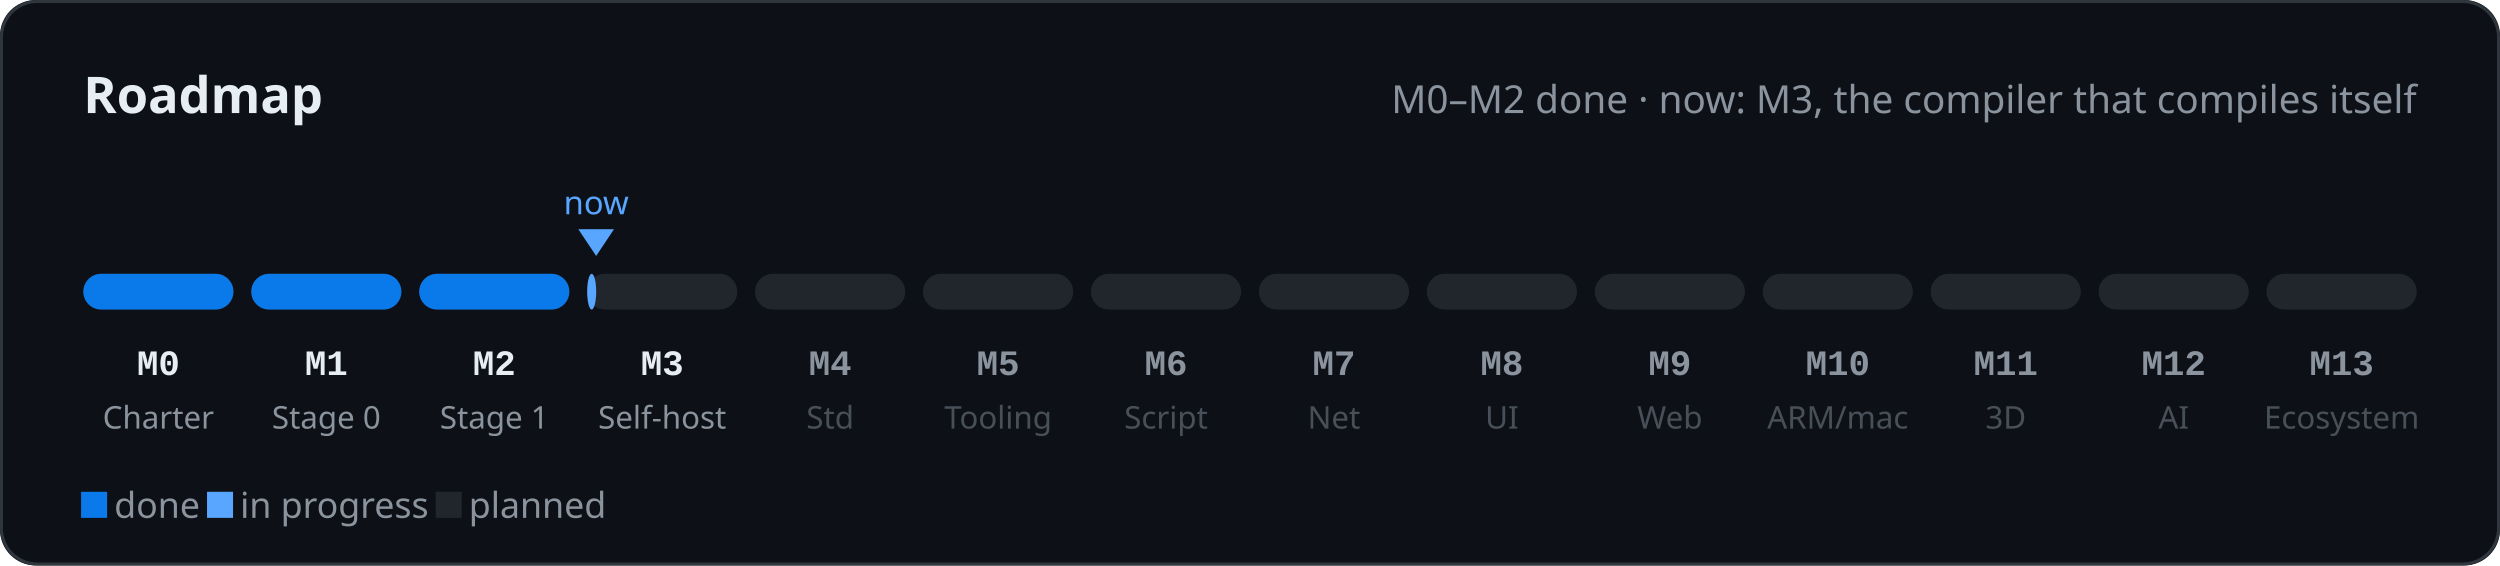
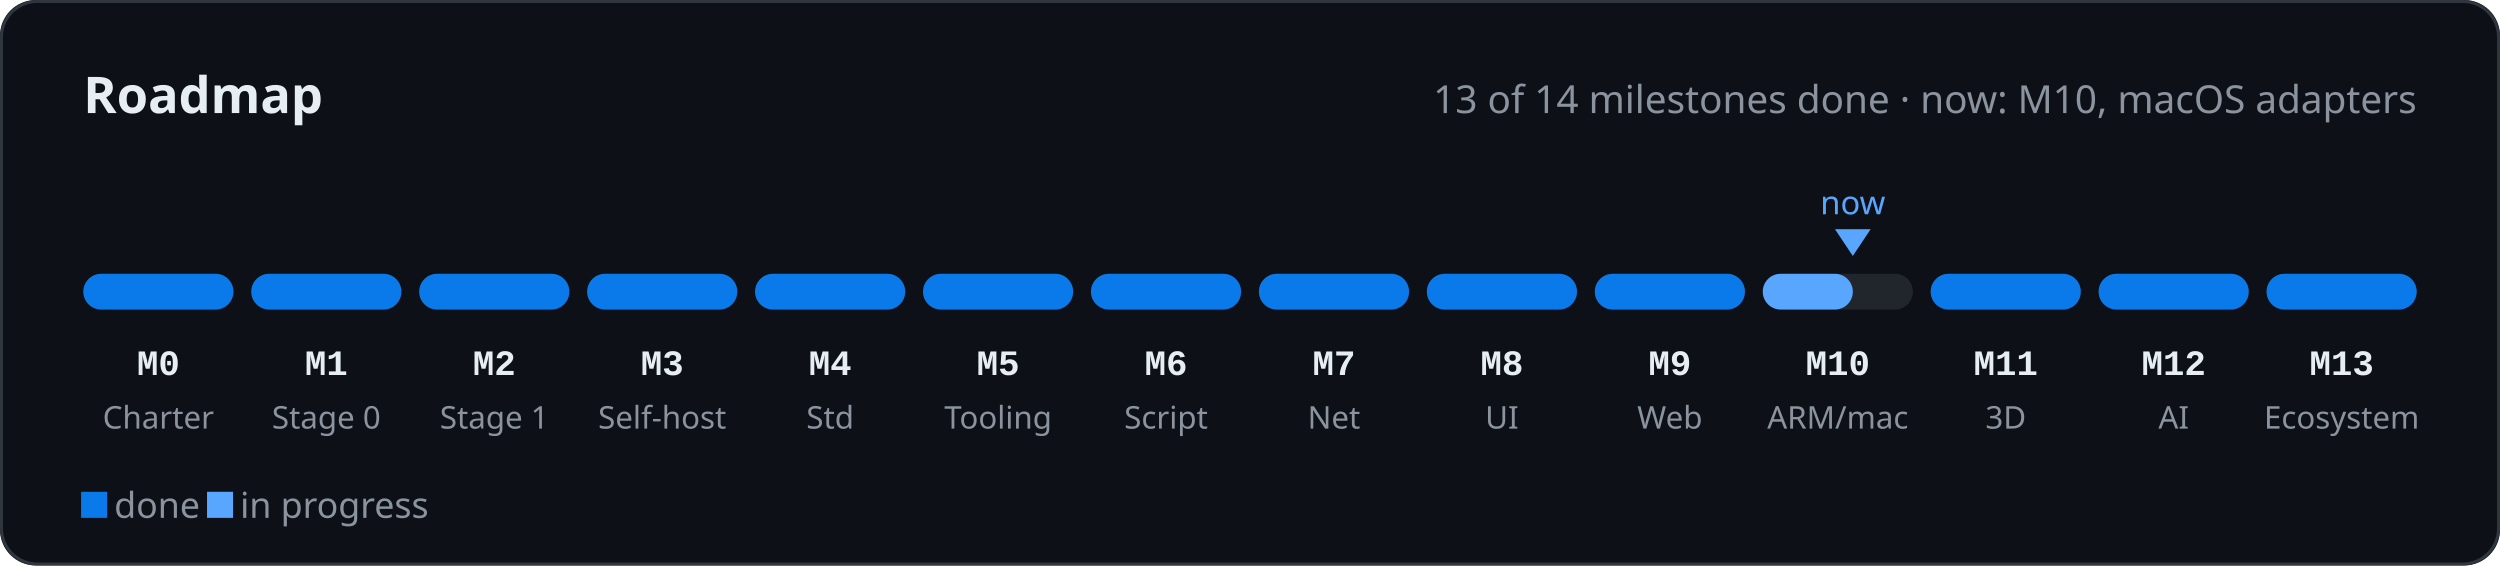
<svg xmlns="http://www.w3.org/2000/svg" width="840" height="190" viewBox="0 0 840 190" role="img" aria-labelledby="t d">
  <style>
.m{font-family:ui-monospace,SFMono-Regular,'SF Mono',Menlo,Consolas,'Liberation Mono',monospace}
.s{font-family:-apple-system,BlinkMacSystemFont,'Segoe UI','Noto Sans',Helvetica,Arial,sans-serif}
.bar{transform:scaleX(1);transform-box:fill-box;transform-origin:left;animation:grow 1.4s cubic-bezier(.2,.7,.2,1) both}@keyframes grow{from{transform:scaleX(0)}}.shine{animation:shine 2.4s linear infinite}@keyframes shine{from{transform:translateX(-60px)}to{transform:translateX(120px)}}.here{animation:bob 1.6s ease-in-out infinite}@keyframes bob{50%{transform:translateY(-4px)}}
@media (prefers-reduced-motion: reduce){*{animation:none!important}}
</style>
  <defs>
    <clipPath id="card">
      <rect width="840" height="190" rx="12" />
    </clipPath>
  </defs>
  <g clip-path="url(#card)">
    <rect width="840" height="190" fill="#0d1117" />
    <text class="s" x="28" y="38" font-size="17" font-weight="600" fill="#e6edf3">Roadmap</text>
-     <text class="s" x="812" y="38" font-size="13" fill="#8b949e" text-anchor="end">M0–M2 done · now: M3, the compiler that compiles itself</text>
+     <text class="s" x="812" y="38" font-size="13" fill="#8b949e" text-anchor="end">13 of 14 milestones done · now: M10, macOS adapters</text>
    <defs>
      <linearGradient id="sh" x1="0" x2="1">
        <stop offset="0" stop-color="#fff" stop-opacity="0" />
        <stop offset=".5" stop-color="#fff" stop-opacity=".45" />
        <stop offset="1" stop-color="#fff" stop-opacity="0" />
      </linearGradient>
    </defs>
    <rect x="28.00" y="92" width="50.43" height="12" rx="6" fill="#21262d" />
-     <rect class="bar" style="animation-delay:0.0s" x="28.00" y="92" width="50.43" height="12" rx="6" fill="#0a7aeb" />
+     <rect class="bar" style="animation-delay:0.00s" x="28.00" y="92" width="50.43" height="12" rx="6" fill="#0a7aeb" />
    <text class="m" x="53.21" y="126" font-size="12" font-weight="600" fill="#e6edf3" text-anchor="middle">M0</text>
    <text class="s" x="53.21" y="144" font-size="10.5" fill="#8b949e" text-anchor="middle">Charter</text>
    <rect x="84.43" y="92" width="50.43" height="12" rx="6" fill="#21262d" />
-     <rect class="bar" style="animation-delay:0.25s" x="84.43" y="92" width="50.43" height="12" rx="6" fill="#0a7aeb" />
+     <rect class="bar" style="animation-delay:0.12s" x="84.43" y="92" width="50.43" height="12" rx="6" fill="#0a7aeb" />
    <text class="m" x="109.64" y="126" font-size="12" font-weight="600" fill="#e6edf3" text-anchor="middle">M1</text>
    <text class="s" x="109.64" y="144" font-size="10.5" fill="#8b949e" text-anchor="middle">Stage 0</text>
    <rect x="140.86" y="92" width="50.43" height="12" rx="6" fill="#21262d" />
-     <rect class="bar" style="animation-delay:0.5s" x="140.86" y="92" width="50.43" height="12" rx="6" fill="#0a7aeb" />
+     <rect class="bar" style="animation-delay:0.24s" x="140.86" y="92" width="50.43" height="12" rx="6" fill="#0a7aeb" />
    <text class="m" x="166.07" y="126" font-size="12" font-weight="600" fill="#e6edf3" text-anchor="middle">M2</text>
    <text class="s" x="166.07" y="144" font-size="10.5" fill="#8b949e" text-anchor="middle">Stage 1</text>
    <rect x="197.29" y="92" width="50.43" height="12" rx="6" fill="#21262d" />
-     <clipPath id="m2c">
-       <rect x="197.29" y="92" width="3.03" height="12" rx="6" />
-     </clipPath>
-     <g clip-path="url(#m2c)">
-       <rect class="bar" style="animation-delay:.75s" x="197.29" y="92" width="3.03" height="12" rx="6" fill="#58a6ff" />
-       <rect class="shine" x="157.29" y="92" width="40" height="12" fill="url(#sh)" />
-     </g>
-     <g class="here">
-       <path d="M200.31 86 l-6 -9 h12 z" fill="#58a6ff" />
-     </g>
-     <text class="s" x="200.31" y="72" font-size="11" fill="#58a6ff" text-anchor="middle">now</text>
+     <rect class="bar" style="animation-delay:0.36s" x="197.29" y="92" width="50.43" height="12" rx="6" fill="#0a7aeb" />
    <text class="m" x="222.50" y="126" font-size="12" font-weight="600" fill="#e6edf3" text-anchor="middle">M3</text>
    <text class="s" x="222.50" y="144" font-size="10.5" fill="#8b949e" text-anchor="middle">Self-host</text>
    <rect x="253.71" y="92" width="50.43" height="12" rx="6" fill="#21262d" />
-     <text class="m" x="278.93" y="126" font-size="12" font-weight="600" fill="#8b949e" text-anchor="middle">M4</text>
-     <text class="s" x="278.93" y="144" font-size="10.5" fill="#484f58" text-anchor="middle">Std</text>
+     <rect class="bar" style="animation-delay:0.48s" x="253.71" y="92" width="50.43" height="12" rx="6" fill="#0a7aeb" />
+     <text class="m" x="278.93" y="126" font-size="12" font-weight="600" fill="#e6edf3" text-anchor="middle">M4</text>
+     <text class="s" x="278.93" y="144" font-size="10.5" fill="#8b949e" text-anchor="middle">Std</text>
    <rect x="310.14" y="92" width="50.43" height="12" rx="6" fill="#21262d" />
-     <text class="m" x="335.36" y="126" font-size="12" font-weight="600" fill="#8b949e" text-anchor="middle">M5</text>
-     <text class="s" x="335.36" y="144" font-size="10.5" fill="#484f58" text-anchor="middle">Tooling</text>
+     <rect class="bar" style="animation-delay:0.60s" x="310.14" y="92" width="50.43" height="12" rx="6" fill="#0a7aeb" />
+     <text class="m" x="335.36" y="126" font-size="12" font-weight="600" fill="#e6edf3" text-anchor="middle">M5</text>
+     <text class="s" x="335.36" y="144" font-size="10.5" fill="#8b949e" text-anchor="middle">Tooling</text>
    <rect x="366.57" y="92" width="50.43" height="12" rx="6" fill="#21262d" />
-     <text class="m" x="391.79" y="126" font-size="12" font-weight="600" fill="#8b949e" text-anchor="middle">M6</text>
-     <text class="s" x="391.79" y="144" font-size="10.5" fill="#484f58" text-anchor="middle">Script</text>
+     <rect class="bar" style="animation-delay:0.72s" x="366.57" y="92" width="50.43" height="12" rx="6" fill="#0a7aeb" />
+     <text class="m" x="391.79" y="126" font-size="12" font-weight="600" fill="#e6edf3" text-anchor="middle">M6</text>
+     <text class="s" x="391.79" y="144" font-size="10.5" fill="#8b949e" text-anchor="middle">Script</text>
    <rect x="423.00" y="92" width="50.43" height="12" rx="6" fill="#21262d" />
-     <text class="m" x="448.21" y="126" font-size="12" font-weight="600" fill="#8b949e" text-anchor="middle">M7</text>
-     <text class="s" x="448.21" y="144" font-size="10.5" fill="#484f58" text-anchor="middle">Net</text>
+     <rect class="bar" style="animation-delay:0.84s" x="423.00" y="92" width="50.43" height="12" rx="6" fill="#0a7aeb" />
+     <text class="m" x="448.21" y="126" font-size="12" font-weight="600" fill="#e6edf3" text-anchor="middle">M7</text>
+     <text class="s" x="448.21" y="144" font-size="10.5" fill="#8b949e" text-anchor="middle">Net</text>
    <rect x="479.43" y="92" width="50.43" height="12" rx="6" fill="#21262d" />
-     <text class="m" x="504.64" y="126" font-size="12" font-weight="600" fill="#8b949e" text-anchor="middle">M8</text>
-     <text class="s" x="504.64" y="144" font-size="10.5" fill="#484f58" text-anchor="middle">UI</text>
+     <rect class="bar" style="animation-delay:0.96s" x="479.43" y="92" width="50.43" height="12" rx="6" fill="#0a7aeb" />
+     <text class="m" x="504.64" y="126" font-size="12" font-weight="600" fill="#e6edf3" text-anchor="middle">M8</text>
+     <text class="s" x="504.64" y="144" font-size="10.5" fill="#8b949e" text-anchor="middle">UI</text>
    <rect x="535.86" y="92" width="50.43" height="12" rx="6" fill="#21262d" />
-     <text class="m" x="561.07" y="126" font-size="12" font-weight="600" fill="#8b949e" text-anchor="middle">M9</text>
-     <text class="s" x="561.07" y="144" font-size="10.5" fill="#484f58" text-anchor="middle">Web</text>
+     <rect class="bar" style="animation-delay:1.08s" x="535.86" y="92" width="50.43" height="12" rx="6" fill="#0a7aeb" />
+     <text class="m" x="561.07" y="126" font-size="12" font-weight="600" fill="#e6edf3" text-anchor="middle">M9</text>
+     <text class="s" x="561.07" y="144" font-size="10.5" fill="#8b949e" text-anchor="middle">Web</text>
    <rect x="592.29" y="92" width="50.43" height="12" rx="6" fill="#21262d" />
-     <text class="m" x="617.50" y="126" font-size="12" font-weight="600" fill="#8b949e" text-anchor="middle">M10</text>
-     <text class="s" x="617.50" y="144" font-size="10.5" fill="#484f58" text-anchor="middle">ARM/mac</text>
+     <clipPath id="nowc">
+       <rect x="592.29" y="92" width="30.26" height="12" rx="6" />
+     </clipPath>
+     <g clip-path="url(#nowc)">
+       <rect class="bar" style="animation-delay:1.2s" x="592.29" y="92" width="30.26" height="12" rx="6" fill="#58a6ff" />
+       <rect class="shine" x="552.29" y="92" width="40" height="12" fill="url(#sh)" />
+     </g>
+     <g class="here">
+       <path d="M622.54 86 l-6 -9 h12 z" fill="#58a6ff" />
+     </g>
+     <text class="s" x="622.54" y="72" font-size="11" fill="#58a6ff" text-anchor="middle">now</text>
+     <text class="m" x="617.50" y="126" font-size="12" font-weight="600" fill="#e6edf3" text-anchor="middle">M10</text>
+     <text class="s" x="617.50" y="144" font-size="10.5" fill="#8b949e" text-anchor="middle">ARM/mac</text>
    <rect x="648.71" y="92" width="50.43" height="12" rx="6" fill="#21262d" />
-     <text class="m" x="673.93" y="126" font-size="12" font-weight="600" fill="#8b949e" text-anchor="middle">M11</text>
-     <text class="s" x="673.93" y="144" font-size="10.5" fill="#484f58" text-anchor="middle">3D</text>
+     <rect class="bar" style="animation-delay:1.32s" x="648.71" y="92" width="50.43" height="12" rx="6" fill="#0a7aeb" />
+     <text class="m" x="673.93" y="126" font-size="12" font-weight="600" fill="#e6edf3" text-anchor="middle">M11</text>
+     <text class="s" x="673.93" y="144" font-size="10.5" fill="#8b949e" text-anchor="middle">3D</text>
    <rect x="705.14" y="92" width="50.43" height="12" rx="6" fill="#21262d" />
-     <text class="m" x="730.36" y="126" font-size="12" font-weight="600" fill="#8b949e" text-anchor="middle">M12</text>
-     <text class="s" x="730.36" y="144" font-size="10.5" fill="#484f58" text-anchor="middle">AI</text>
+     <rect class="bar" style="animation-delay:1.44s" x="705.14" y="92" width="50.43" height="12" rx="6" fill="#0a7aeb" />
+     <text class="m" x="730.36" y="126" font-size="12" font-weight="600" fill="#e6edf3" text-anchor="middle">M12</text>
+     <text class="s" x="730.36" y="144" font-size="10.5" fill="#8b949e" text-anchor="middle">AI</text>
    <rect x="761.57" y="92" width="50.43" height="12" rx="6" fill="#21262d" />
-     <text class="m" x="786.79" y="126" font-size="12" font-weight="600" fill="#8b949e" text-anchor="middle">M13</text>
-     <text class="s" x="786.79" y="144" font-size="10.5" fill="#484f58" text-anchor="middle">Ecosystem</text>
+     <rect class="bar" style="animation-delay:1.56s" x="761.57" y="92" width="50.43" height="12" rx="6" fill="#0a7aeb" />
+     <text class="m" x="786.79" y="126" font-size="12" font-weight="600" fill="#e6edf3" text-anchor="middle">M13</text>
+     <text class="s" x="786.79" y="144" font-size="10.5" fill="#8b949e" text-anchor="middle">Ecosystem</text>
    <text class="s" x="28" y="174" font-size="12" fill="#8b949e">
-       <tspan fill="#0a7aeb">■</tspan> done   <tspan fill="#58a6ff">■</tspan> in progress   <tspan fill="#21262d">■</tspan> planned</text>
+       <tspan fill="#0a7aeb">■</tspan> done   <tspan fill="#58a6ff">■</tspan> in progress</text>
  </g>
  <rect x="0.5" y="0.5" width="839" height="189" rx="12" fill="none" stroke="#30363d" />
</svg>
